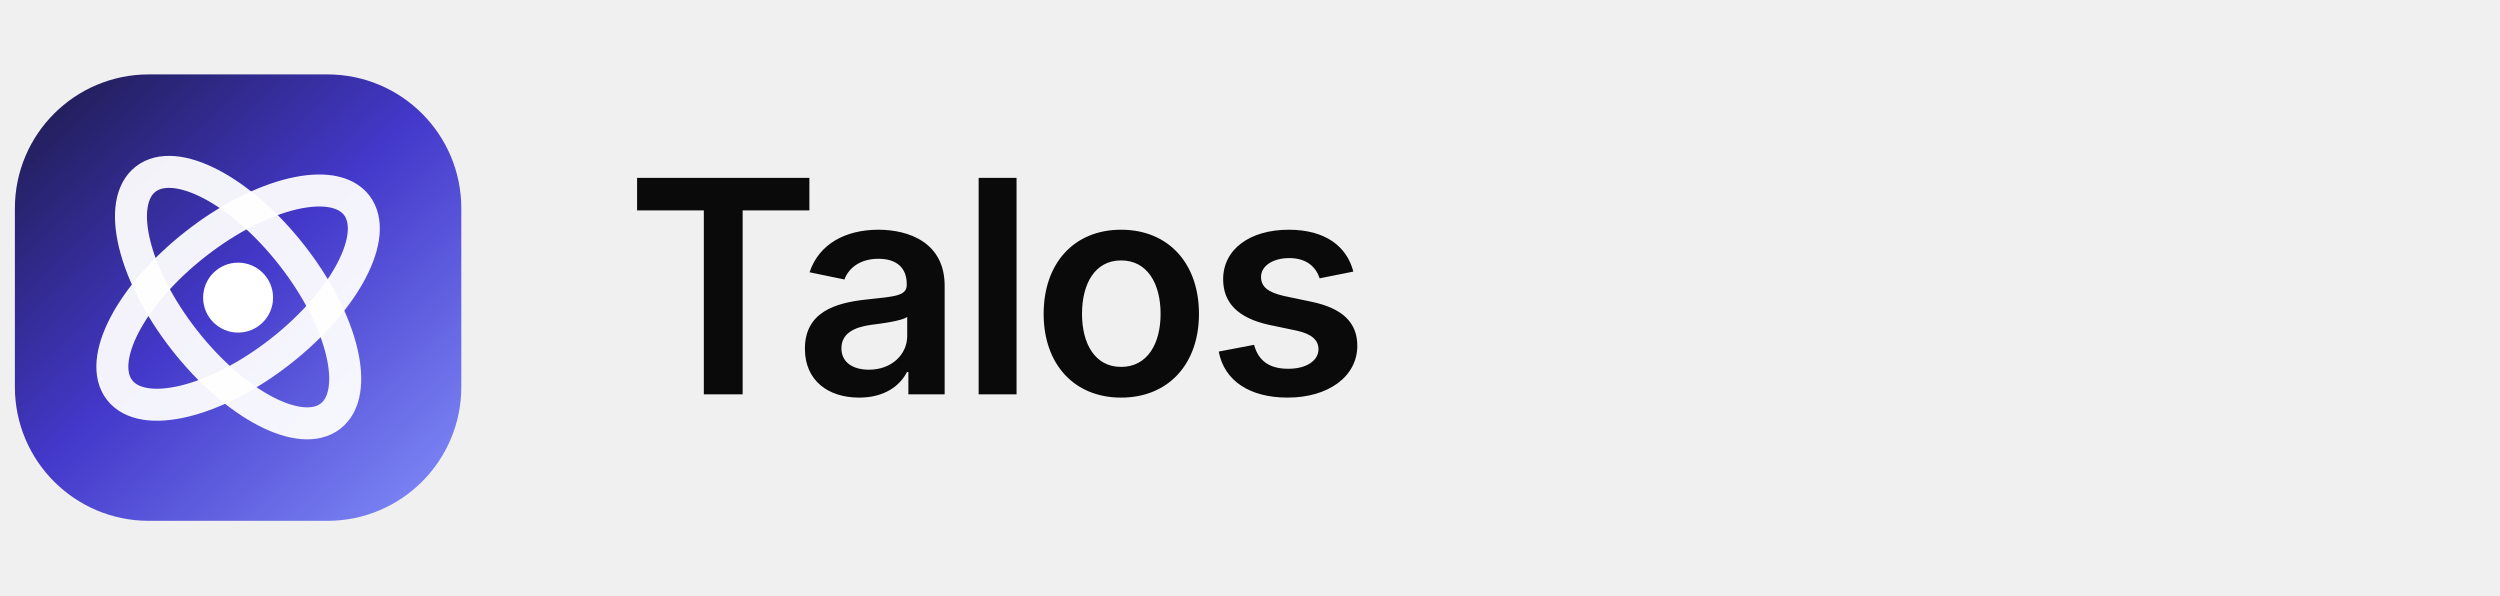
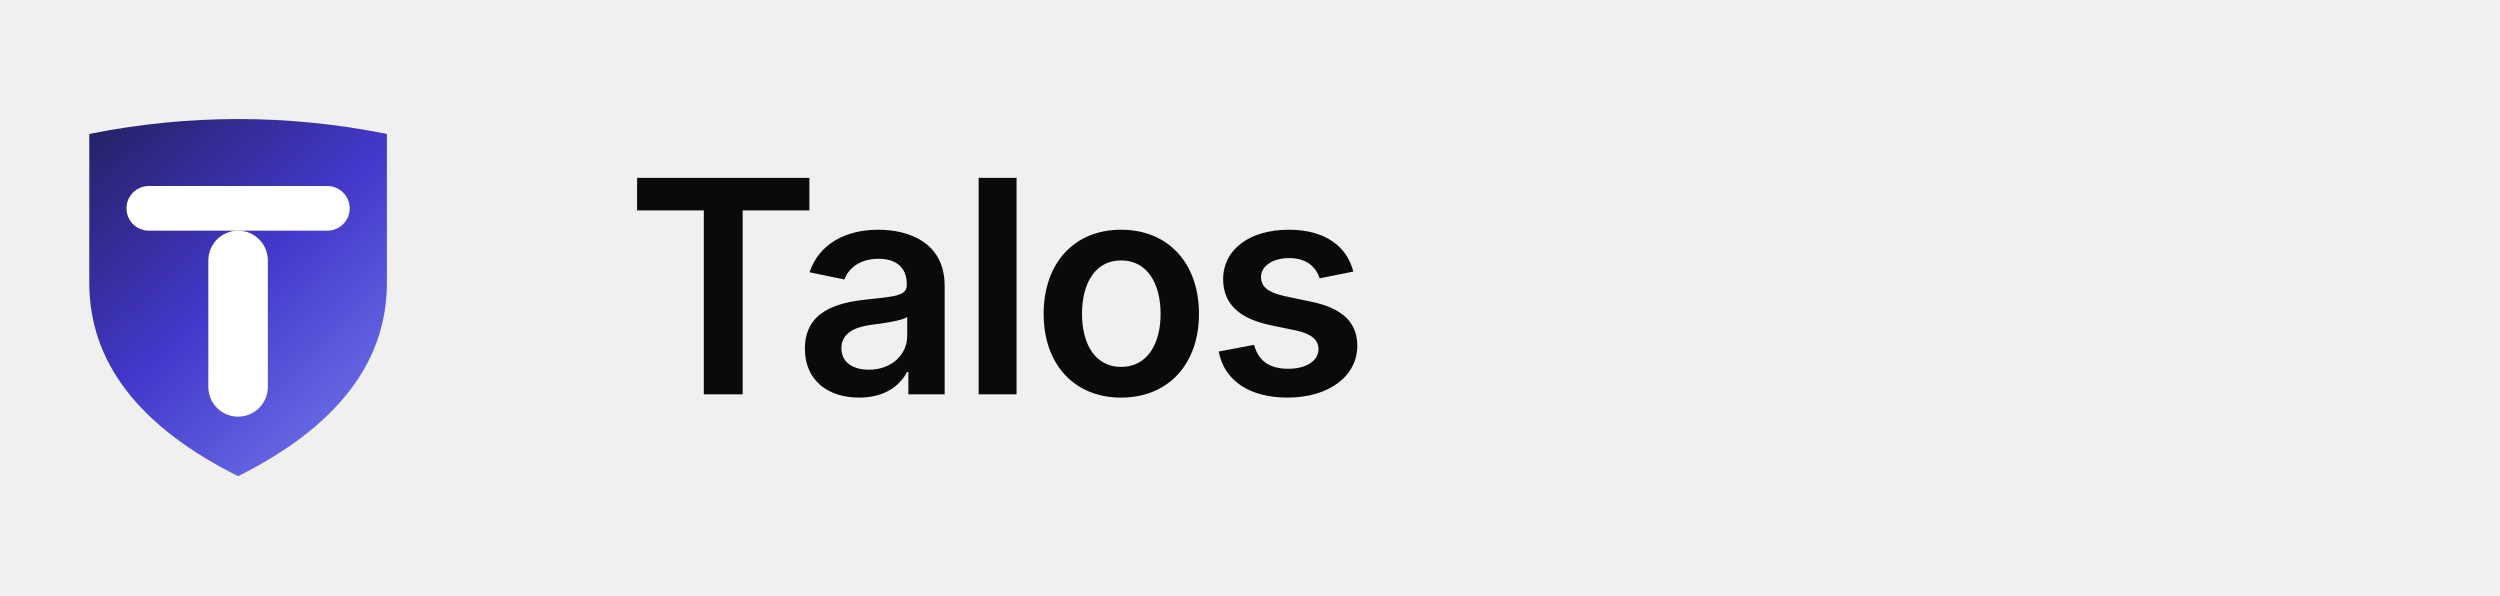
<svg xmlns="http://www.w3.org/2000/svg" viewBox="0 0 168 40" width="168" height="40" role="img" aria-label="Talos">
  <defs>
-     <linearGradient id="talos-lockup-g" x1="2" y1="1" x2="30" y2="31" gradientUnits="userSpaceOnUse">
+     <linearGradient id="talos-lockup-g" x1="3" y1="2" x2="29" y2="30" gradientUnits="userSpaceOnUse">
      <stop stop-color="#1e1b4b" />
      <stop offset=".48" stop-color="#4338ca" />
      <stop offset="1" stop-color="#818cf8" />
    </linearGradient>
  </defs>
  <g transform="translate(0,4)">
-     <rect x="1" y="1" width="30" height="30" rx="9" fill="url(#talos-lockup-g)" />
-     <g fill="none" stroke="#fff" stroke-linecap="round" stroke-linejoin="round">
-       <ellipse cx="16" cy="16" rx="10.1" ry="4.6" transform="rotate(-38 16 16)" stroke-width="2.15" stroke-opacity=".94" />
-       <ellipse cx="16" cy="16" rx="10.1" ry="4.6" transform="rotate(52 16 16)" stroke-width="2.15" stroke-opacity=".94" />
+     <path d="M6 5 Q16 3 26 5 L26 15 Q26 23 16 28 Q6 23 6 15 Z" fill="url(#talos-lockup-g)" />
+     <g fill="#fff">
+       <rect x="8.5" y="8.5" width="15" height="3" rx="1.5" />
+       <rect x="14" y="11.5" width="4" height="12.5" rx="2" />
    </g>
-     <circle cx="16" cy="16" r="2.35" fill="#fff" />
  </g>
  <text x="42" y="26.5" font-family="Inter, -apple-system, BlinkMacSystemFont, 'Segoe UI', sans-serif" font-size="20" font-weight="600" letter-spacing="-0.02em" fill="#0a0a0b">Talos</text>
</svg>
